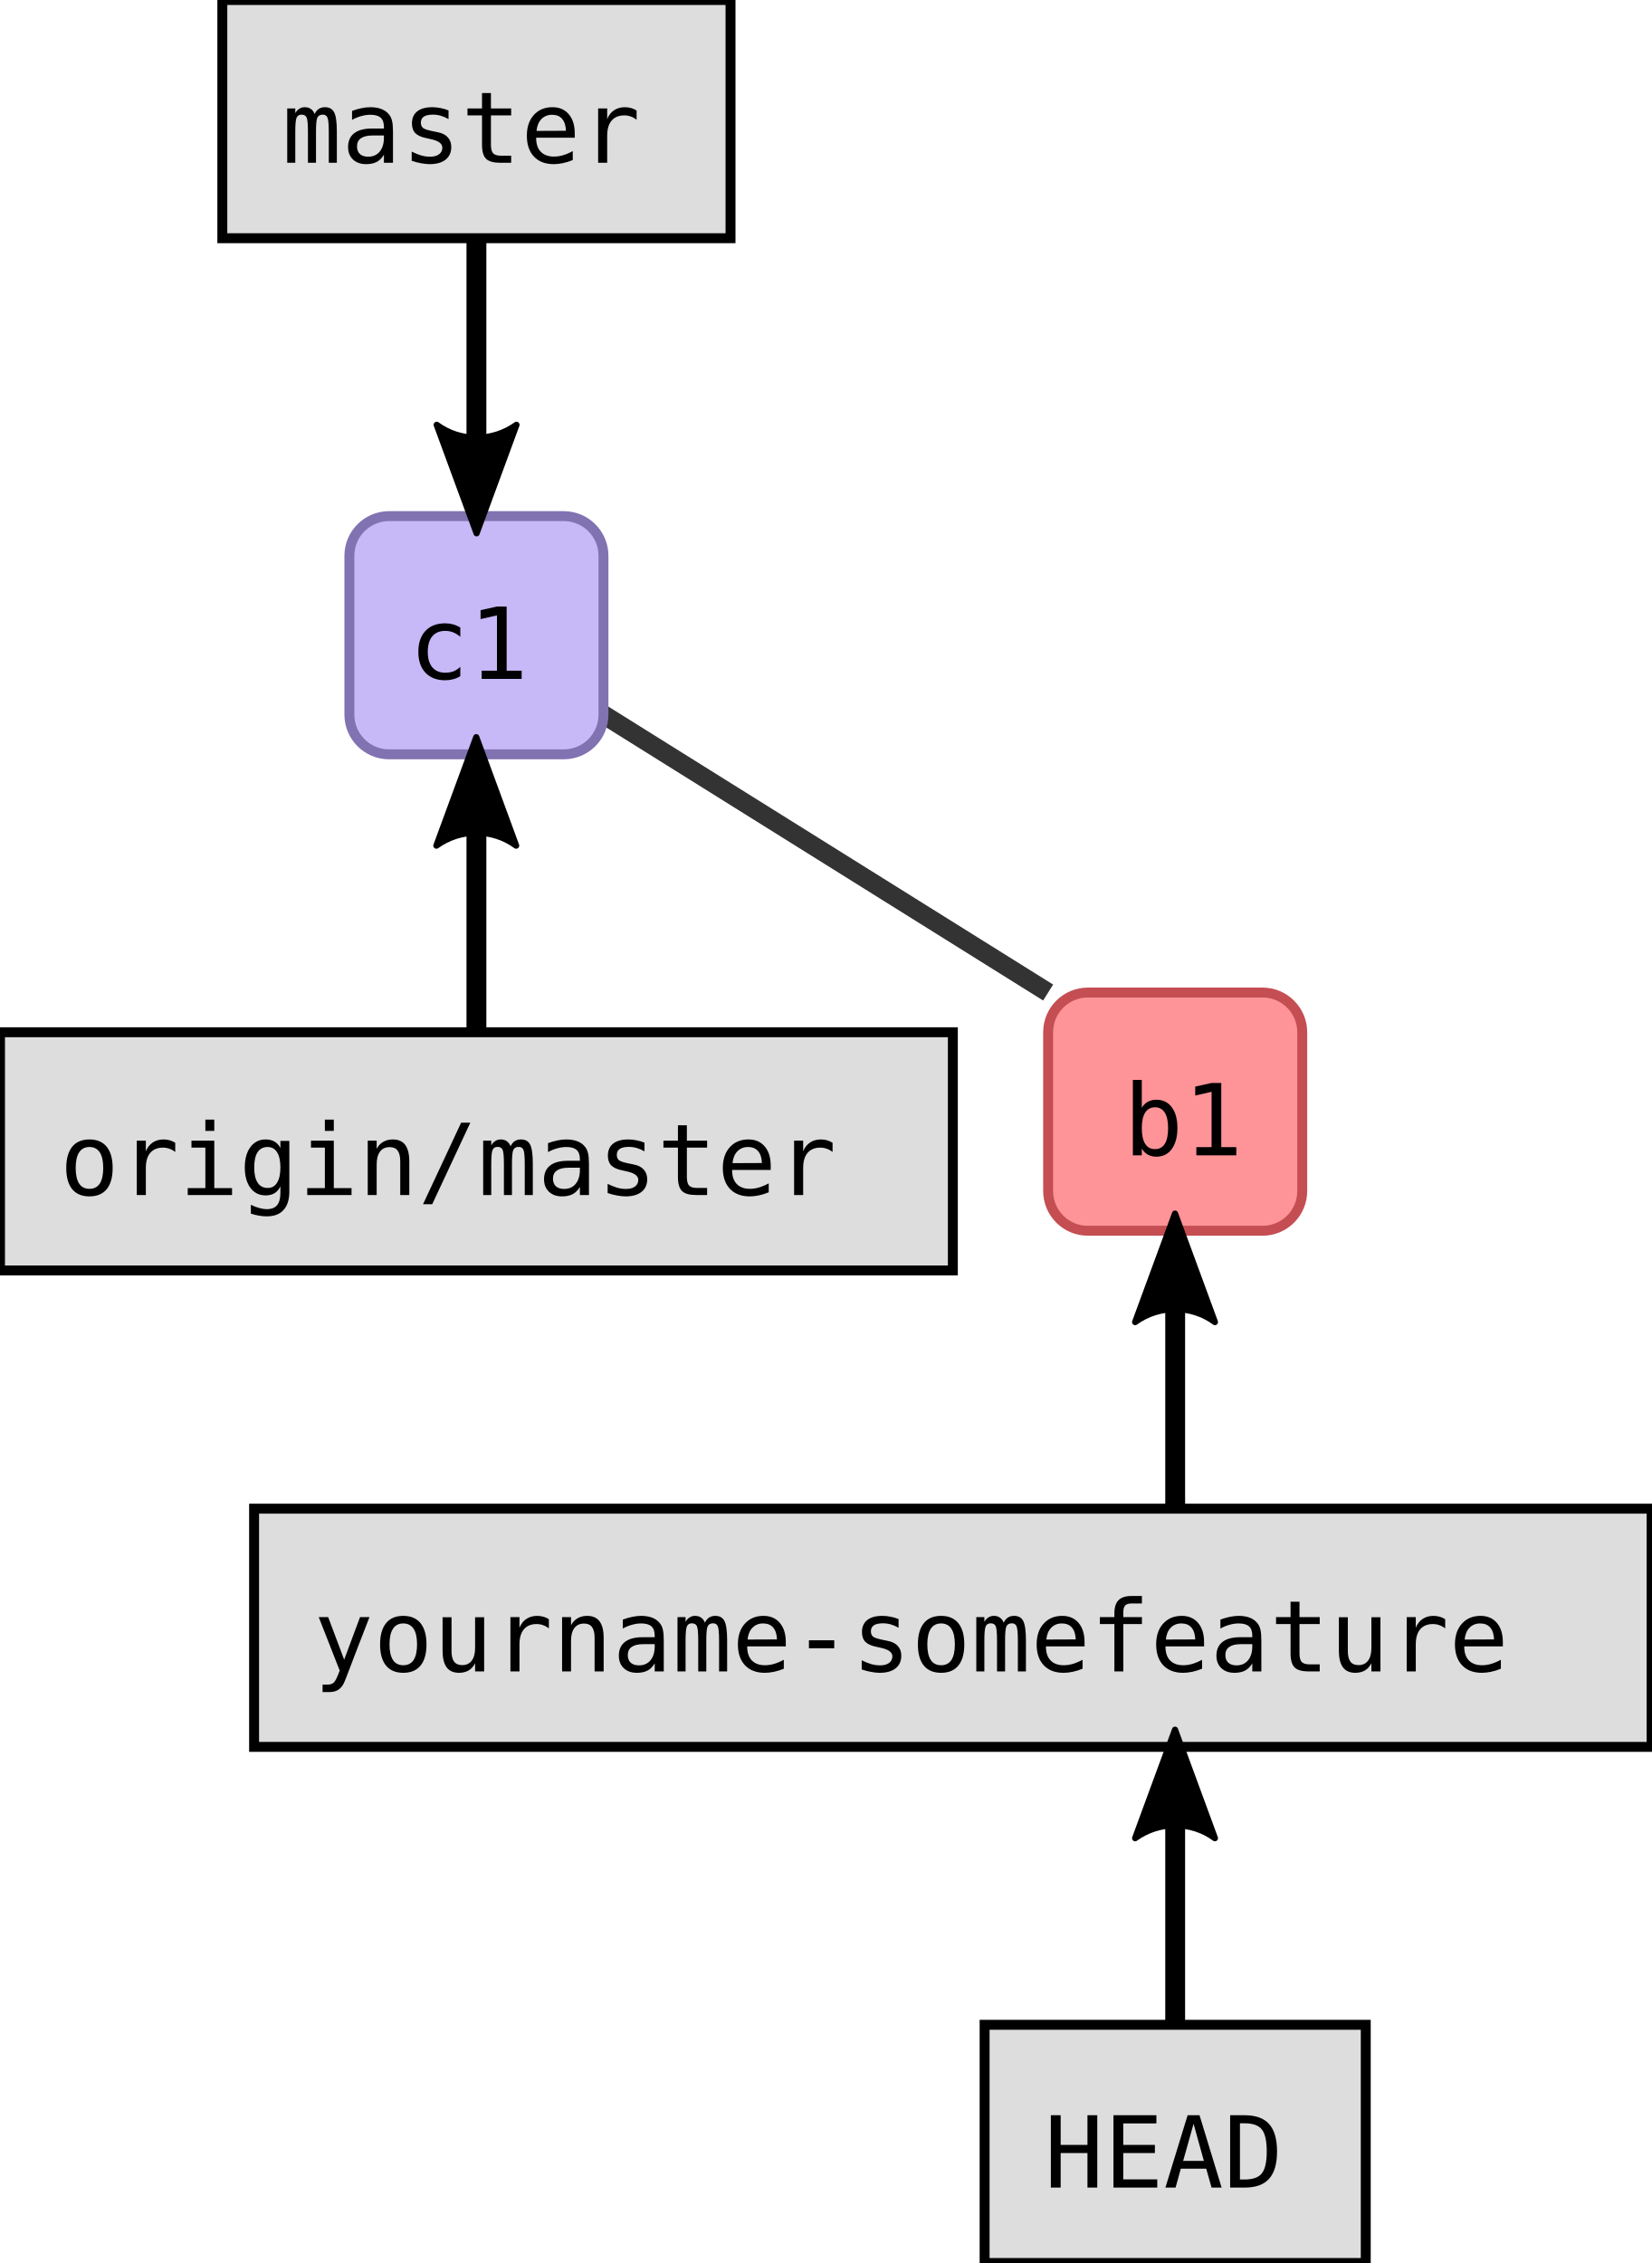
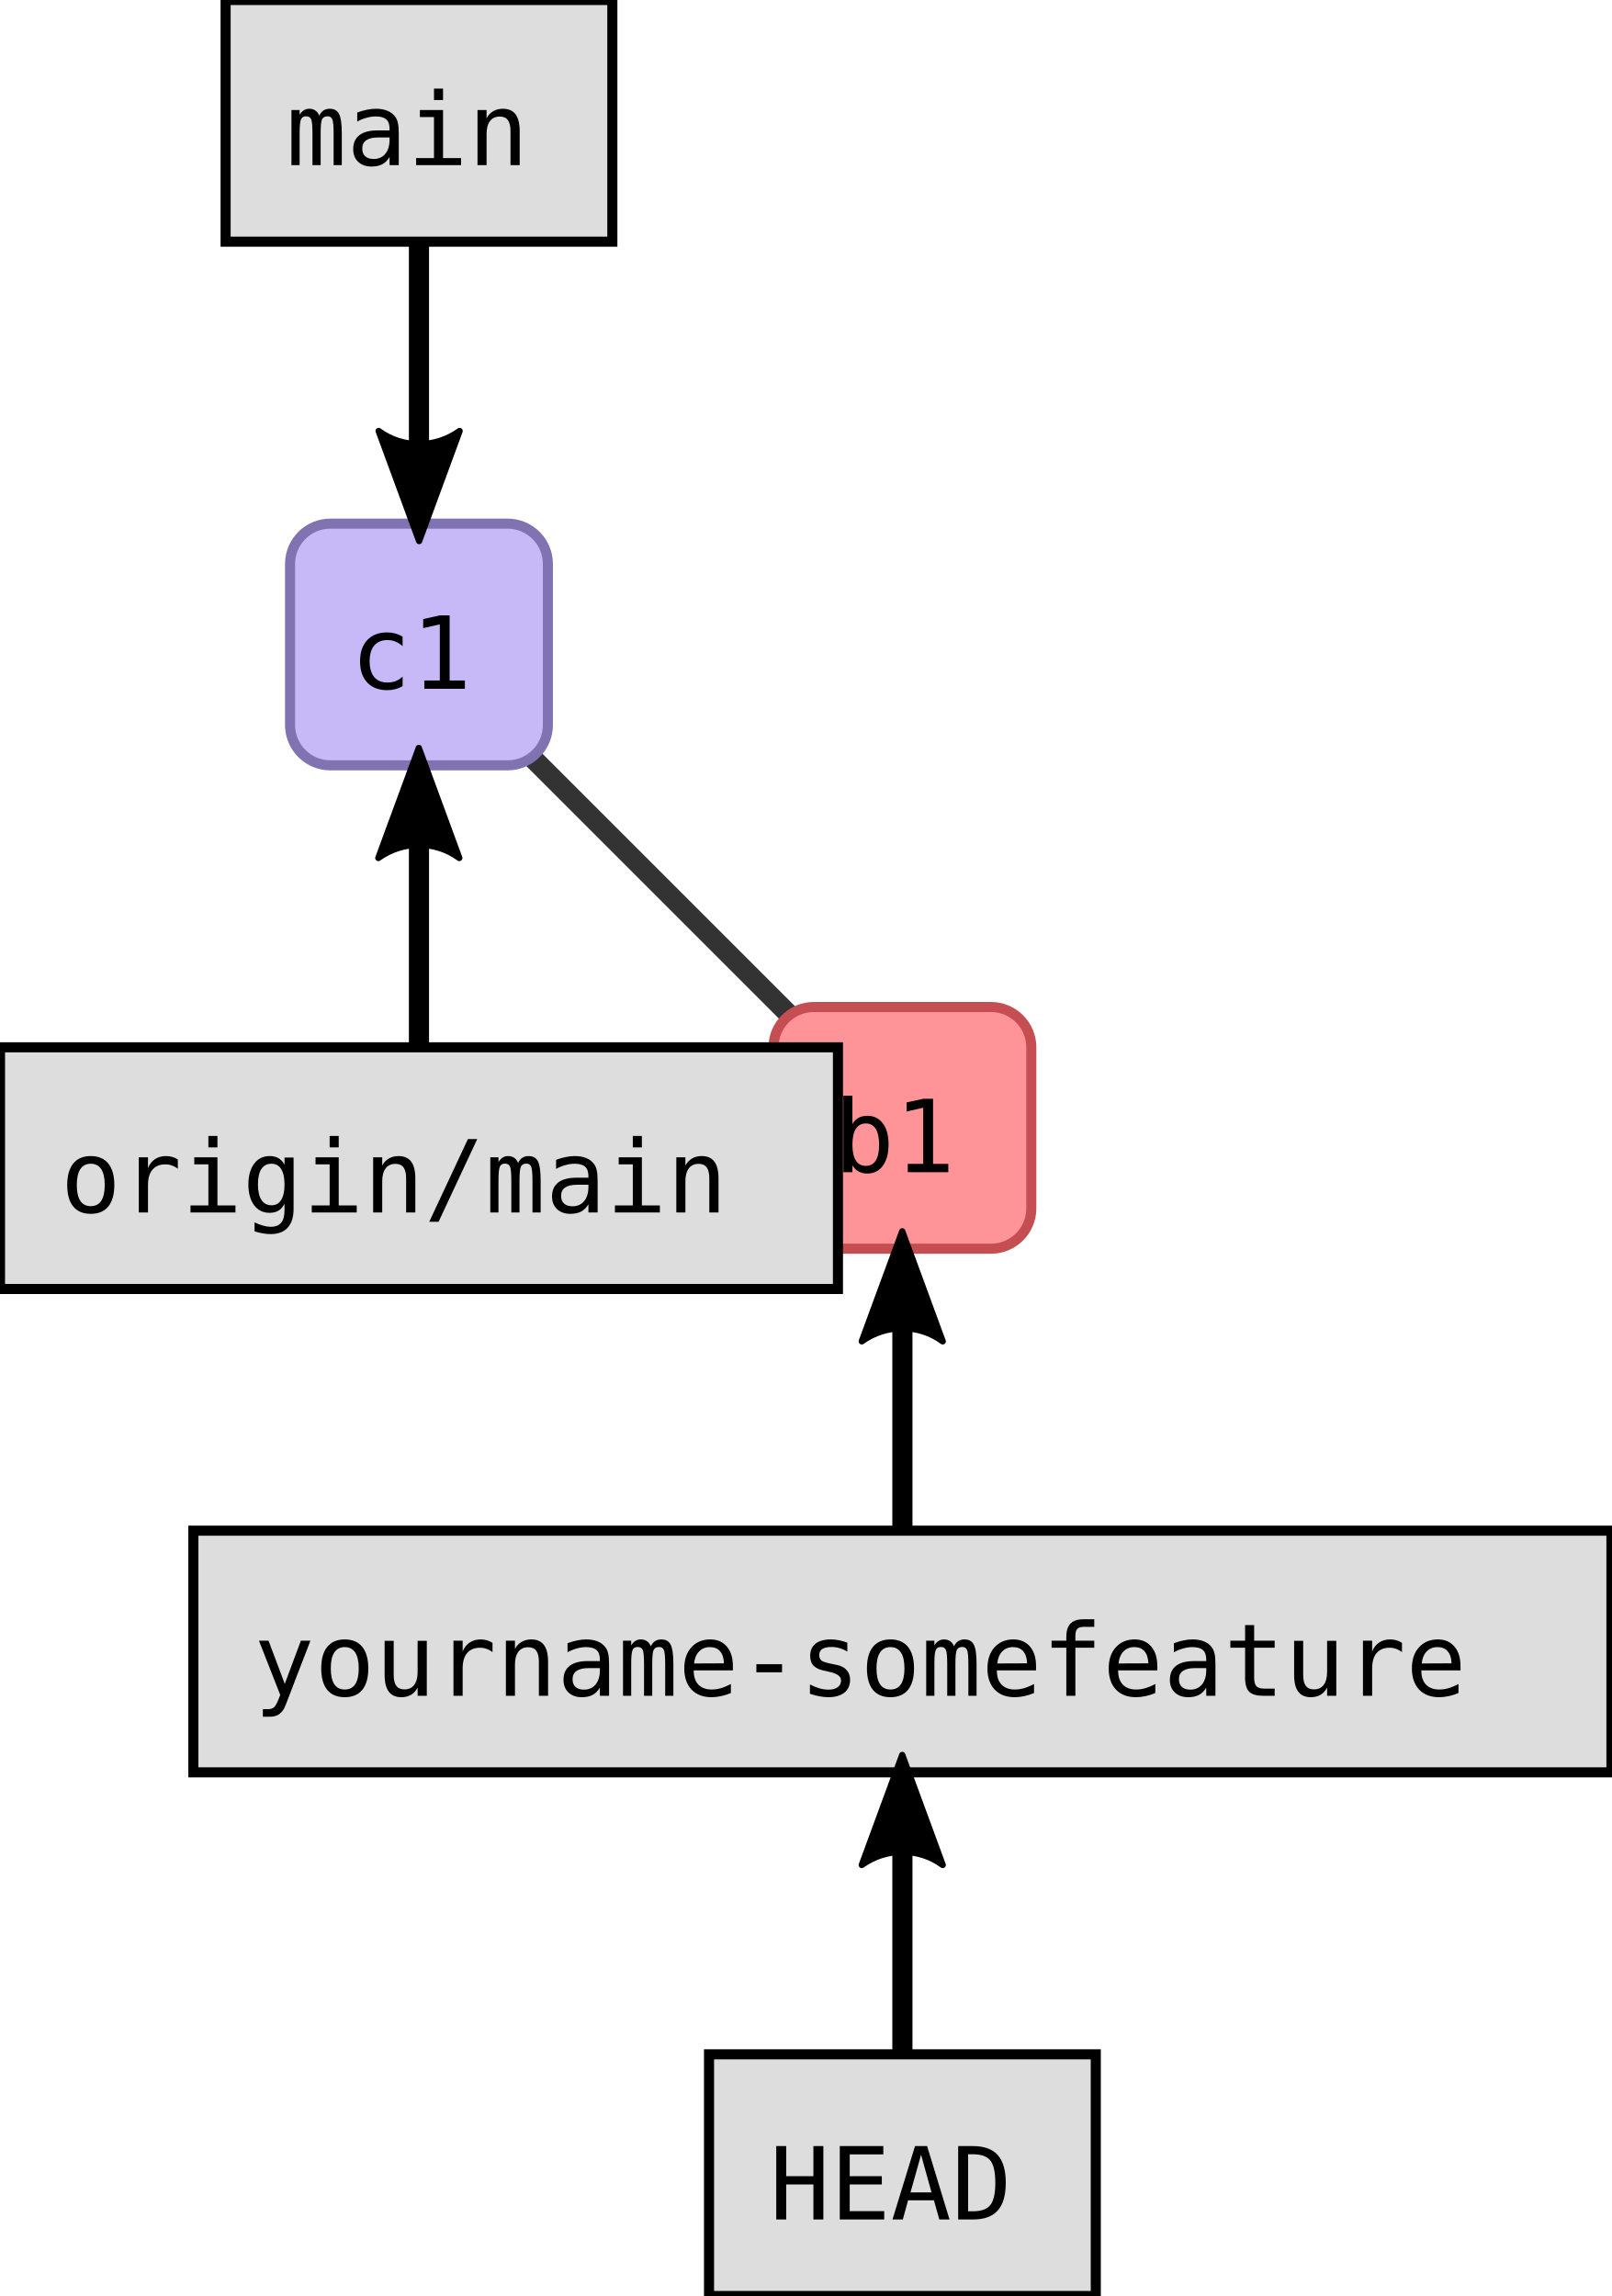
- <svg xmlns="http://www.w3.org/2000/svg" width="208.0" height="285.0" id="svg2" version="1.1">
+ <svg xmlns="http://www.w3.org/2000/svg" width="200.0" height="285.0" id="svg2" version="1.1">
  <defs id="defs4">
    <marker orient="auto" refY="0.0" refX="0.0" id="fullmarker" style="overflow:visible;">
-       <path style="opacity:1.0;fill:#000000;stroke:#000000;fill-rule:evenodd;stroke-width:0.625;stroke-linejoin:round;" d="M 8.719,4.034 L -2.207,0.016 L 8.719,-4.002 C 6.973,-1.63 6.983,1.616 8.719,4.034 z " transform="scale(0.5) rotate(180) translate(0,0)" id="path2" />
+       <path style="opacity:1.0;fill:#000000;stroke:#000000;fill-rule:evenodd;stroke-width:0.625;stroke-linejoin:round;" d="M 8.719,4.034 L -2.207,0.016 L 8.719,-4.002 C 6.973,-1.63 6.983,1.616 8.719,4.034 z " transform="scale(0.5) rotate(180) translate(0,0)" />
    </marker>
    <marker orient="auto" refY="0.0" refX="0.0" id="ghostmarker" style="overflow:visible;">
-       <path style="opacity:0.2;fill:#000000;stroke:#000000;fill-rule:evenodd;stroke-width:0.625;stroke-linejoin:round;" d="M 8.719,4.034 L -2.207,0.016 L 8.719,-4.002 C 6.973,-1.63 6.983,1.616 8.719,4.034 z " transform="scale(0.5) rotate(180) translate(0,0)" id="path5" />
+       <path style="opacity:0.2;fill:#000000;stroke:#000000;fill-rule:evenodd;stroke-width:0.625;stroke-linejoin:round;" d="M 8.719,4.034 L -2.207,0.016 L 8.719,-4.002 C 6.973,-1.63 6.983,1.616 8.719,4.034 z " transform="scale(0.5) rotate(180) translate(0,0)" />
    </marker>
  </defs>
-   <g transform="translate(44.0,65.0) rotate(0)" id="layer1">
-     <line x1="16" y1="15" x2="88" y2="60" style="stroke:#000000;stroke-width:2.372;stroke-opacity:0.8" id="line9" />
-     <rect style="fill:#c7b8f8;                         stroke:#8172B2;                         stroke-width:1.25;                         stroke-miterlimit:4;                         stroke-opacity:1.0;                         stroke-dasharray:none" width="32.0" height="30.0" x="0.0" y="0.0" ry="5.0" id="rect11" />
-     <text style="font-style:normal;font-weight:normal;font-size:12.5px;line-height:0%;font-family:'DejaVu Sans Mono';letter-spacing:0px;word-spacing:0px;fill:#000000;fill-opacity:1;stroke:none" x="7.5" y="20.5" id="text13">c1</text>
-     <rect style="fill:#ff9498;stroke:#c44e52;stroke-width:1.25;stroke-miterlimit:4;stroke-dasharray:none;stroke-opacity:1" width="32" height="30" x="88" y="60" ry="5" id="rect15" />
-     <text style="font-style:normal;font-weight:normal;font-size:12.5px;line-height:0%;font-family:'DejaVu Sans Mono';letter-spacing:0px;word-spacing:0px;fill:#000000;fill-opacity:1;stroke:none" x="97.5" y="80.5" id="text17">b1</text>
-     <path style="fill:none;stroke:#000000;stroke-width:2.5;stroke-linecap:butt;stroke-linejoin:miter;stroke-miterlimit:4;stroke-dasharray:none;stroke-opacity:1;marker-end:url(#fullmarker)" d="M 104,140 V 90.6" id="path19" />
-     <rect style="fill:#dddddd;                         stroke:#000000;                         stroke-width:1.25;                         stroke-miterlimit:4;                         stroke-opacity:1.0;                         stroke-dasharray:none" width="176.0" height="30.0" x="-12.0" y="125.0" ry="0.0" id="rect21" />
-     <text style="font-style:normal;font-weight:normal;font-size:12.5px;line-height:0%;font-family:'DejaVu Sans Mono';letter-spacing:0px;word-spacing:0px;fill:#000000;fill-opacity:1;stroke:none" x="-4.5" y="145.5" id="text23">yourname-somefeature</text>
-     <path style="fill:none;stroke:#000000;stroke-width:2.5;stroke-linecap:butt;stroke-linejoin:miter;stroke-miterlimit:4;stroke-dasharray:none;stroke-opacity:1;marker-end:url(#fullmarker)" d="M 104,205 V 155.6" id="path25" />
-     <rect style="fill:#dddddd;stroke:#000000;stroke-width:1.25;stroke-miterlimit:4;stroke-dasharray:none;stroke-opacity:1" width="48" height="30" x="80" y="190" ry="0.0" id="rect27" />
-     <text style="font-style:normal;font-weight:normal;font-size:12.5px;line-height:0%;font-family:'DejaVu Sans Mono';letter-spacing:0px;word-spacing:0px;fill:#000000;fill-opacity:1;stroke:none" x="87.5" y="210.5" id="text29">HEAD</text>
-     <path style="fill:none;                  stroke:#000000;                  stroke-width:2.5;                  stroke-linecap:butt;                  stroke-linejoin:miter;                  stroke-opacity:1.0;                  marker-end:url(#fullmarker);                  stroke-miterlimit:4;                  stroke-dasharray:none" d="M 16.0,-50.0 16.0,-0.6" id="path31" />
-     <rect style="fill:#dddddd;                         stroke:#000000;                         stroke-width:1.25;                         stroke-miterlimit:4;                         stroke-opacity:1.0;                         stroke-dasharray:none" width="64.0" height="30.0" x="-16.0" y="-65.0" ry="0.0" id="rect33" />
-     <text style="font-style:normal;font-weight:normal;font-size:12.5px;line-height:0%;font-family:'DejaVu Sans Mono';letter-spacing:0px;word-spacing:0px;fill:#000000;fill-opacity:1;stroke:none" x="-8.5" y="-44.5" id="text35">master</text>
-     <path style="fill:none;                  stroke:#000000;                  stroke-width:2.5;                  stroke-linecap:butt;                  stroke-linejoin:miter;                  stroke-opacity:1.0;                  marker-end:url(#fullmarker);                  stroke-miterlimit:4;                  stroke-dasharray:none" d="M 16.0,80.0 16.0,30.6" id="path37" />
-     <rect style="fill:#dddddd;                         stroke:#000000;                         stroke-width:1.25;                         stroke-miterlimit:4;                         stroke-opacity:1.0;                         stroke-dasharray:none" width="120.0" height="30.0" x="-44.0" y="65.0" ry="0.0" id="rect39" />
-     <text style="font-style:normal;font-weight:normal;font-size:12.5px;line-height:0%;font-family:'DejaVu Sans Mono';letter-spacing:0px;word-spacing:0px;fill:#000000;fill-opacity:1;stroke:none" x="-36.5" y="85.5" id="text41">origin/master</text>
+   <g transform="translate(36.0,65.0) rotate(0)" id="layer1">
+     <line x1="16.0" y1="15.0" x2="76.0" y2="75.0" style="stroke:#000000;                         stroke-width:2.5;                         stroke-opacity:0.8" />
+     <rect style="fill:#c7b8f8;                         stroke:#8172B2;                         stroke-width:1.25;                         stroke-miterlimit:4;                         stroke-opacity:1.0;                         stroke-dasharray:none" width="32.0" height="30.0" x="0.0" y="0.0" ry="5.0" />
+     <text style="font-size:12.5px;                         font-style:normal;                         font-weight:normal;                         line-height:125%%;                         letter-spacing:0px;                         word-spacing:0px;                         fill:#000000;                         fill-opacity:1.0;                         stroke:none;                         font-family:DejaVu Sans Mono" x="7.5" y="20.5">c1</text>
+     <rect style="fill:#ff9498;                         stroke:#C44E52;                         stroke-width:1.25;                         stroke-miterlimit:4;                         stroke-opacity:1.0;                         stroke-dasharray:none" width="32.0" height="30.0" x="60.0" y="60.0" ry="5.0" />
+     <text style="font-size:12.5px;                         font-style:normal;                         font-weight:normal;                         line-height:125%%;                         letter-spacing:0px;                         word-spacing:0px;                         fill:#000000;                         fill-opacity:1.0;                         stroke:none;                         font-family:DejaVu Sans Mono" x="67.5" y="80.5">b1</text>
+     <path style="fill:none;                  stroke:#000000;                  stroke-width:2.5;                  stroke-linecap:butt;                  stroke-linejoin:miter;                  stroke-opacity:1.0;                  marker-end:url(#fullmarker);                  stroke-miterlimit:4;                  stroke-dasharray:none" d="M 76.0,140.0 76.0,90.6" />
+     <rect style="fill:#dddddd;                         stroke:#000000;                         stroke-width:1.25;                         stroke-miterlimit:4;                         stroke-opacity:1.0;                         stroke-dasharray:none" width="176.0" height="30.0" x="-12.0" y="125.0" ry="0.0" />
+     <text style="font-size:12.5px;                         font-style:normal;                         font-weight:normal;                         line-height:125%%;                         letter-spacing:0px;                         word-spacing:0px;                         fill:#000000;                         fill-opacity:1.0;                         stroke:none;                         font-family:DejaVu Sans Mono" x="-4.5" y="145.5">yourname-somefeature</text>
+     <path style="fill:none;                  stroke:#000000;                  stroke-width:2.5;                  stroke-linecap:butt;                  stroke-linejoin:miter;                  stroke-opacity:1.0;                  marker-end:url(#fullmarker);                  stroke-miterlimit:4;                  stroke-dasharray:none" d="M 76.0,205.0 76.0,155.6" />
+     <rect style="fill:#dddddd;                         stroke:#000000;                         stroke-width:1.25;                         stroke-miterlimit:4;                         stroke-opacity:1.0;                         stroke-dasharray:none" width="48.0" height="30.0" x="52.0" y="190.0" ry="0.0" />
+     <text style="font-size:12.5px;                         font-style:normal;                         font-weight:normal;                         line-height:125%%;                         letter-spacing:0px;                         word-spacing:0px;                         fill:#000000;                         fill-opacity:1.0;                         stroke:none;                         font-family:DejaVu Sans Mono" x="59.5" y="210.5">HEAD</text>
+     <path style="fill:none;                  stroke:#000000;                  stroke-width:2.5;                  stroke-linecap:butt;                  stroke-linejoin:miter;                  stroke-opacity:1.0;                  marker-end:url(#fullmarker);                  stroke-miterlimit:4;                  stroke-dasharray:none" d="M 16.0,-50.0 16.0,-0.6" />
+     <rect style="fill:#dddddd;                         stroke:#000000;                         stroke-width:1.25;                         stroke-miterlimit:4;                         stroke-opacity:1.0;                         stroke-dasharray:none" width="48.0" height="30.0" x="-8.0" y="-65.0" ry="0.0" />
+     <text style="font-size:12.5px;                         font-style:normal;                         font-weight:normal;                         line-height:125%%;                         letter-spacing:0px;                         word-spacing:0px;                         fill:#000000;                         fill-opacity:1.0;                         stroke:none;                         font-family:DejaVu Sans Mono" x="-0.5" y="-44.5">main</text>
+     <path style="fill:none;                  stroke:#000000;                  stroke-width:2.5;                  stroke-linecap:butt;                  stroke-linejoin:miter;                  stroke-opacity:1.0;                  marker-end:url(#fullmarker);                  stroke-miterlimit:4;                  stroke-dasharray:none" d="M 16.0,80.0 16.0,30.6" />
+     <rect style="fill:#dddddd;                         stroke:#000000;                         stroke-width:1.25;                         stroke-miterlimit:4;                         stroke-opacity:1.0;                         stroke-dasharray:none" width="104.0" height="30.0" x="-36.0" y="65.0" ry="0.0" />
+     <text style="font-size:12.5px;                         font-style:normal;                         font-weight:normal;                         line-height:125%%;                         letter-spacing:0px;                         word-spacing:0px;                         fill:#000000;                         fill-opacity:1.0;                         stroke:none;                         font-family:DejaVu Sans Mono" x="-28.5" y="85.5">origin/main</text>
  </g>
</svg>
